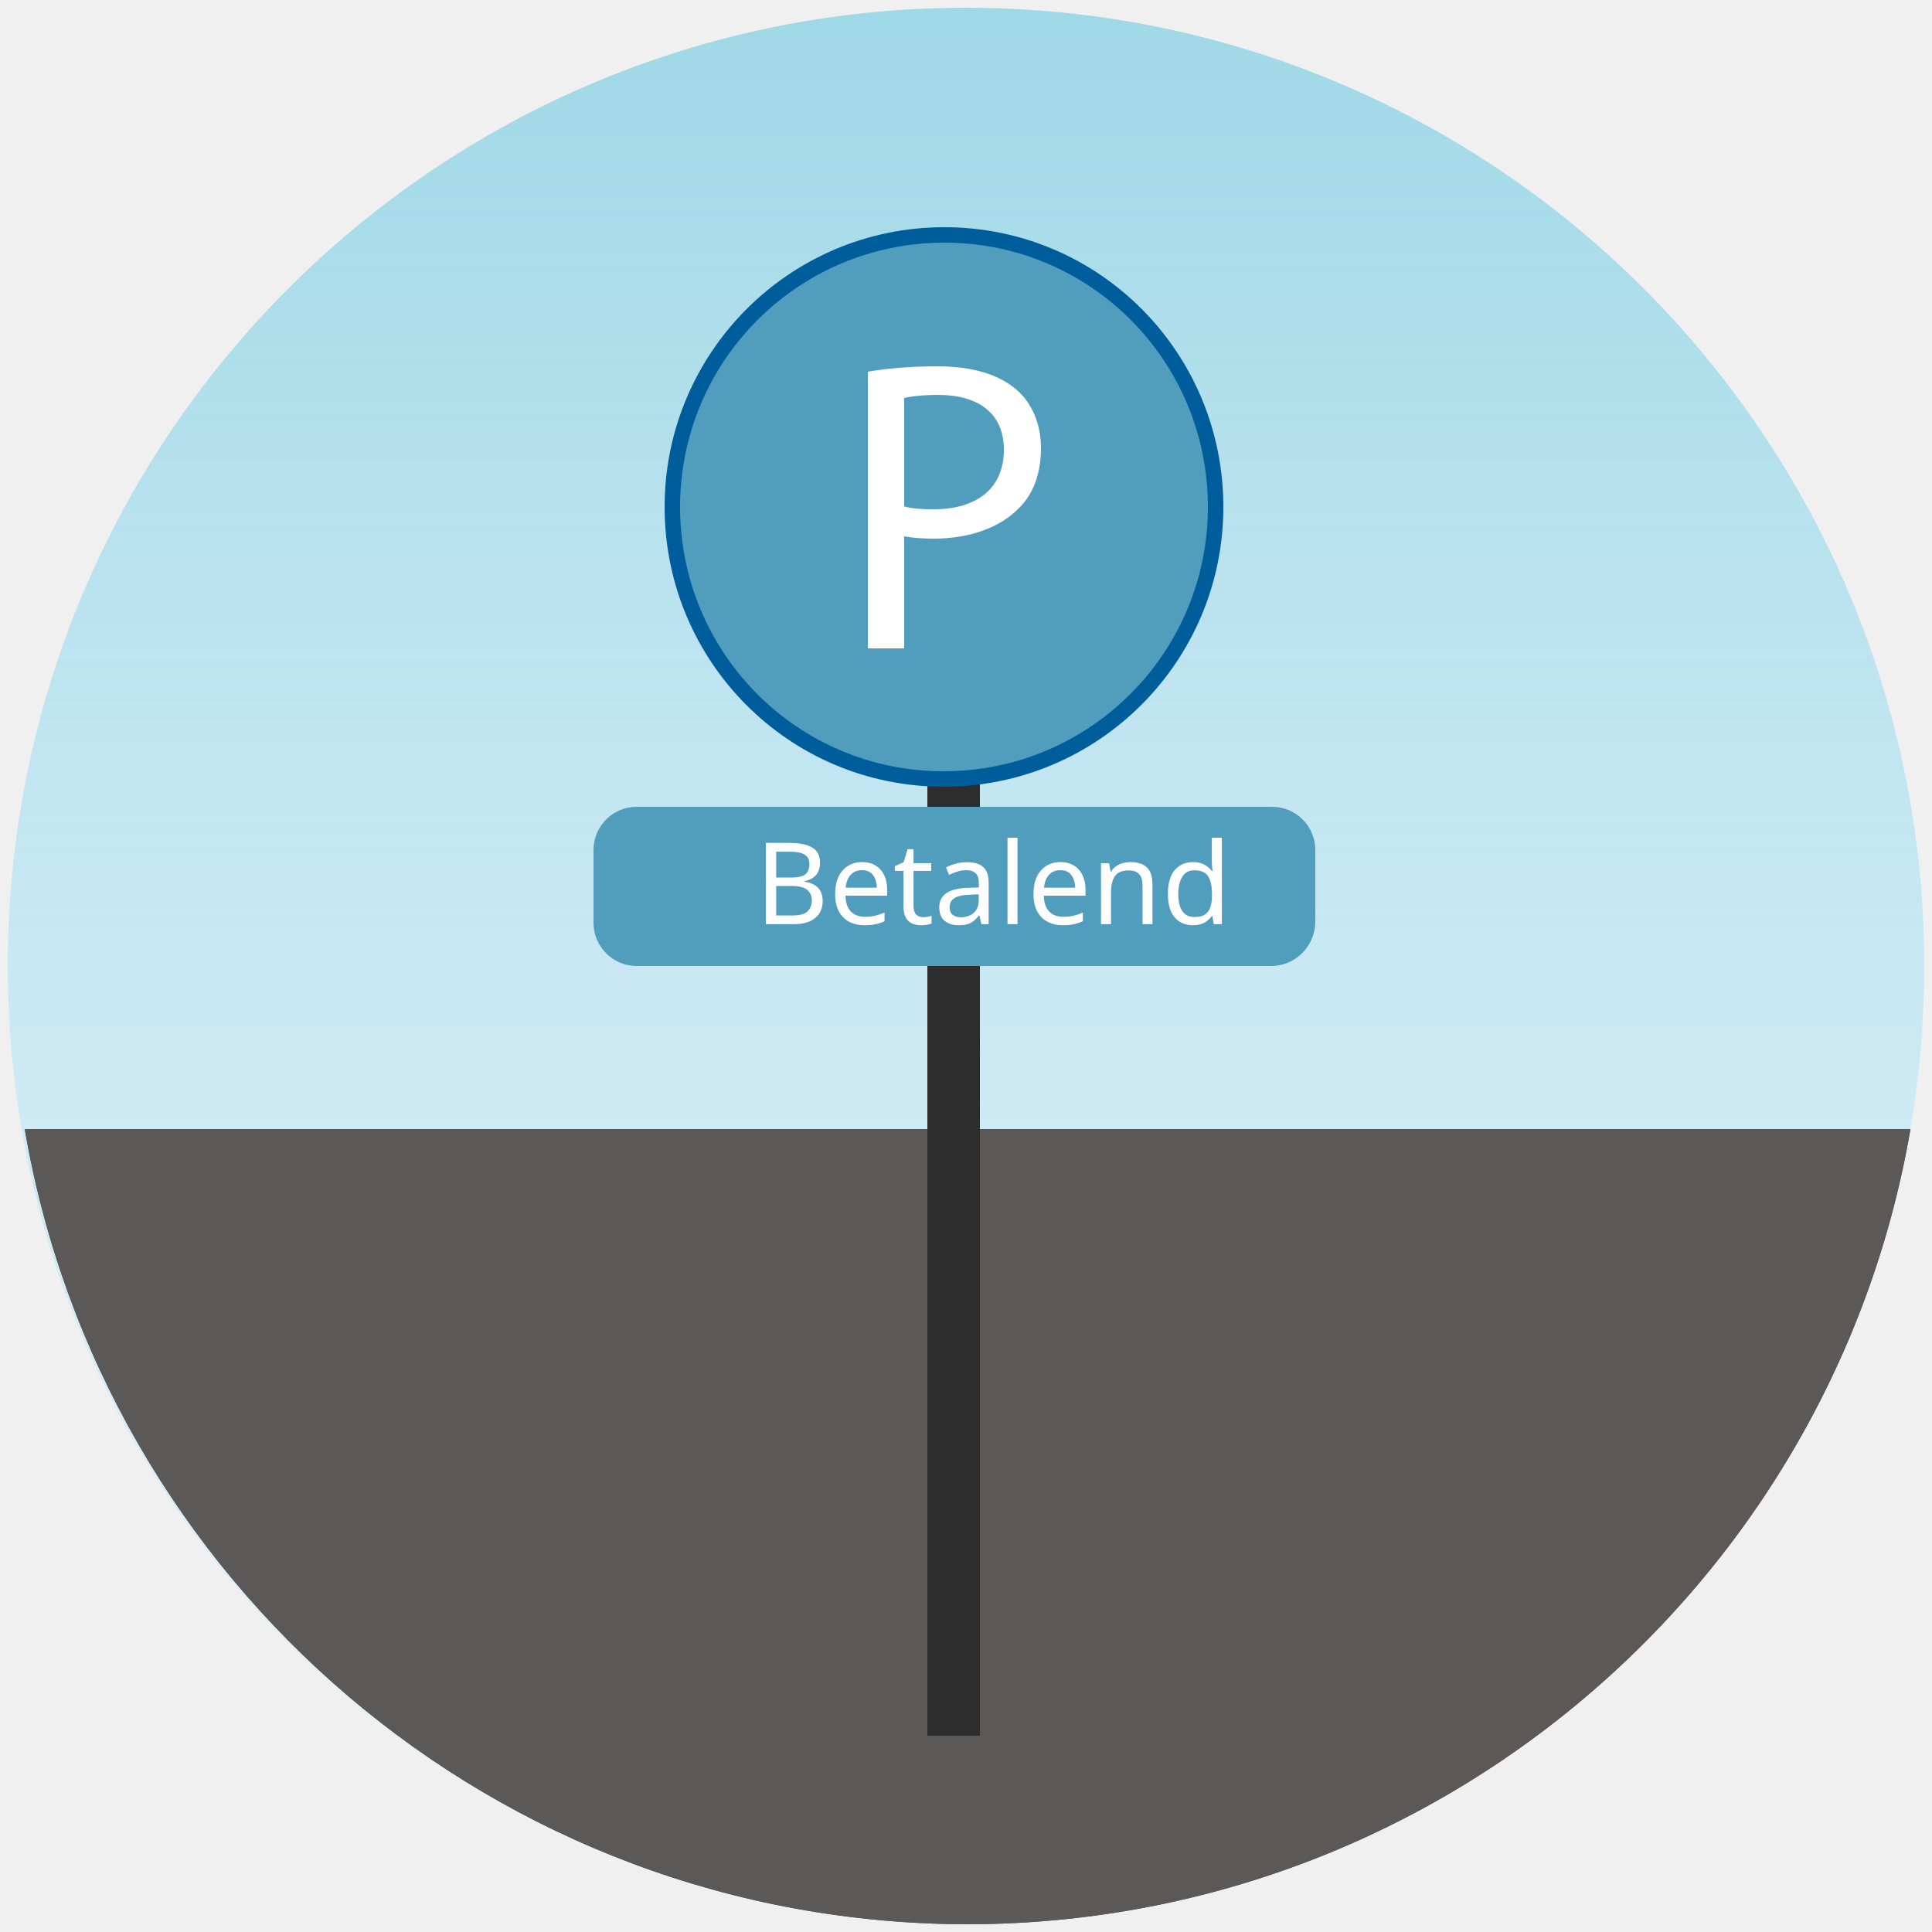
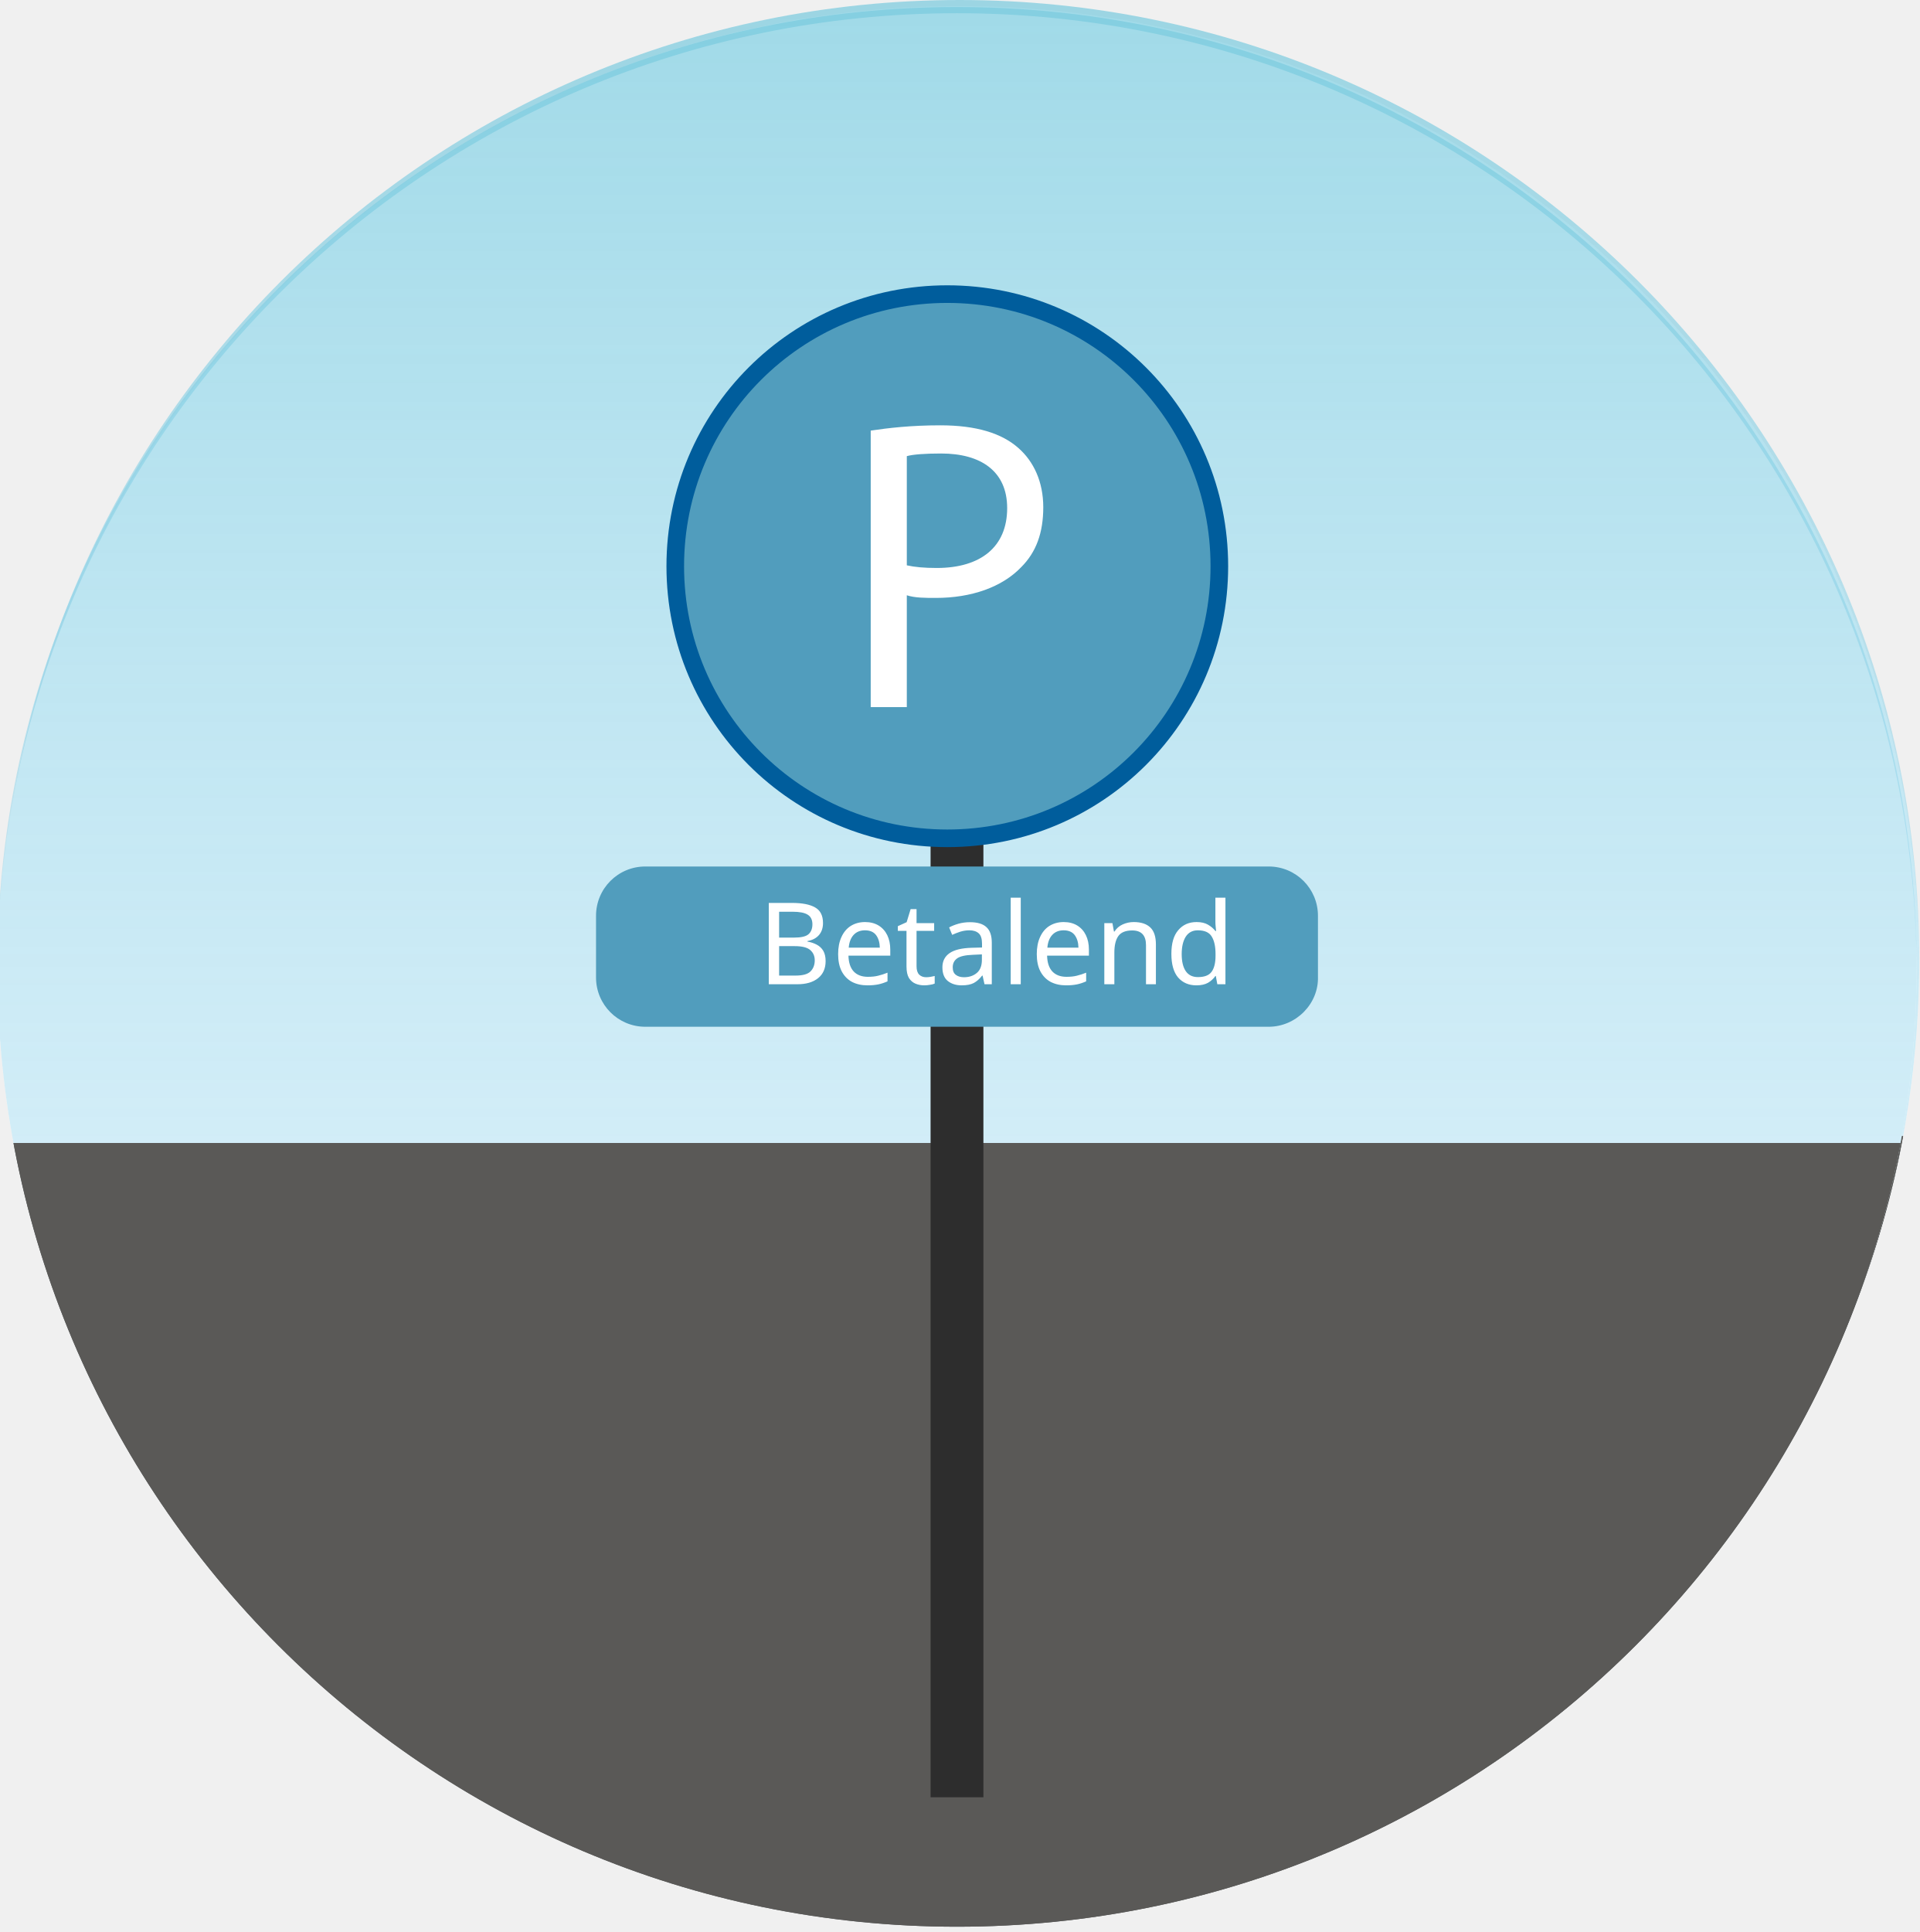
- <svg xmlns="http://www.w3.org/2000/svg" xmlns:xlink="http://www.w3.org/1999/xlink" version="1.0" id="Laag_1" x="0px" y="0px" viewBox="0 0 250 250" style="enable-background:new 0 0 250 250;" xml:space="preserve">
+ <svg xmlns="http://www.w3.org/2000/svg" xmlns:xlink="http://www.w3.org/1999/xlink" version="1.1" id="Layer_1" x="0px" y="0px" viewBox="0 0 218 219.4" style="enable-background:new 0 0 218 219.4;" xml:space="preserve">
  <style type="text/css">
- 	.st0{clip-path:url(#SVGID_2_);fill:#FAFAFA;}
+ 	.st0{clip-path:url(#SVGID_2_);fill:#FFFFFF;}
	.st1{clip-path:url(#SVGID_2_);}
	.st2{fill:url(#SVGID_3_);}
	.st3{fill:#5A5957;}
	.st4{fill-rule:evenodd;clip-rule:evenodd;fill:#2D2D2D;}
	.st5{fill:#519DBD;stroke:#005D9C;stroke-width:2;stroke-miterlimit:10;}
	.st6{fill:#FFFFFF;}
	.st7{fill:#519DBD;}
	.st8{font-family:'MyriadPro-Regular';}
- 	.st9{font-size:14.716px;}
+ 	.st9{font-size:12.936px;}
+ 	.st10{clip-path:url(#SVGID_5_);fill:#FFFFFF;}
+ 	.st11{clip-path:url(#SVGID_5_);}
+ 	.st12{fill:url(#SVGID_6_);}
</style>
  <g>
    <defs>
-       <circle id="SVGID_1_" cx="125" cy="125" r="124" />
+       <path id="SVGID_1_" d="M109,218L109,218C48.8,218,0,169.2,0,109v0C0,48.8,48.8,0,109,0h0c60.2,0,109,48.8,109,109v0    C218,169.2,169.2,218,109,218z" />
    </defs>
    <clipPath id="SVGID_2_">
      <use xlink:href="#SVGID_1_" style="overflow:visible;" />
    </clipPath>
-     <circle class="st0" cx="125" cy="125" r="124" />
+     <path class="st0" d="M109,218.7L109,218.7c-60.2,0-109-48.8-109-109v0c0-60.2,48.8-109,109-109h0c60.2,0,109,48.8,109,109v0   C218,169.9,169.2,218.7,109,218.7z" />
+     <g class="st1">
+       <linearGradient id="SVGID_3_" gradientUnits="userSpaceOnUse" x1="-3591.419" y1="3099.309" x2="-3373.419" y2="3099.309" gradientTransform="matrix(-1.346900e-010 -1 1 -1.346900e-010 -2990.31 -3373.419)">
+         <stop offset="0" style="stop-color:#B7E2FA;stop-opacity:0.3" />
+         <stop offset="1" style="stop-color:#78CADE;stop-opacity:0.7" />
+       </linearGradient>
+       <path class="st2" d="M218,109L218,109c0,60.2-48.8,109-109,109h0C48.8,218,0,169.2,0,109v0C0,48.8,48.8,0,109,0h0    C169.2,0,218,48.8,218,109z" />
+       <g>
+         <path class="st3" d="M109.2,219.4L109.2,219.4c53.9,0,98.6-39.1,107.4-90.4H1.8C10.6,180.4,55.4,219.4,109.2,219.4z" />
+         <path class="st3" d="M109.2,219.4L109.2,219.4c53.9,0,98.6-39.1,107.4-90.4H1.8C10.6,180.4,55.4,219.4,109.2,219.4z" />
+       </g>
+     </g>
    <g class="st1">
      <g>
-         <linearGradient id="SVGID_3_" gradientUnits="userSpaceOnUse" x1="-3590.985" y1="3115.359" x2="-3342.985" y2="3115.359" gradientTransform="matrix(-1.346900e-10 -1 1 -1.346900e-10 -2990.359 -3341.958)">
-           <stop offset="0" style="stop-color:#B7E2FA;stop-opacity:0.3" />
-           <stop offset="1" style="stop-color:#78CADE;stop-opacity:0.7" />
-         </linearGradient>
-         <path class="st2" d="M249,110v30c0,60.2-48.8,109-109,109h-30C49.8,249,1,200.2,1,140v-30C1,49.8,49.8,1,110,1h30     C200.2,1,249,49.8,249,110z" />
+         <rect x="106" y="85.2" class="st4" width="6" height="118.2" />
+         <path class="st5" d="M138.8,63.6c0,17.1-13.8,30.9-30.9,30.9S77,80.6,77,63.6c0-17.1,13.8-30.9,30.9-30.9S138.8,46.5,138.8,63.6z     " />
        <g>
-           <path class="st3" d="M125.4,249L125.4,249c61.3,0,112.2-44.5,122.2-102.9H3.2C13.2,204.6,64.1,249,125.4,249z" />
-           <path class="st3" d="M125.4,249L125.4,249c61.3,0,112.2-44.5,122.2-102.9H3.2C13.2,204.6,64.1,249,125.4,249z" />
+           <path class="st6" d="M99.2,48.1c2-0.3,4.6-0.6,7.9-0.6c4.1,0,7,0.9,8.9,2.6c1.7,1.5,2.8,3.8,2.8,6.7c0,2.9-0.8,5.1-2.5,6.8      c-2.2,2.3-5.7,3.5-9.7,3.5c-1.2,0-2.4,0-3.3-0.3v12.7h-4.1V48.1z M103.3,63.5c0.9,0.2,2,0.3,3.4,0.3c5,0,8-2.4,8-6.8      c0-4.2-3-6.2-7.5-6.2c-1.8,0-3.2,0.1-3.9,0.3V63.5z" />
        </g>
      </g>
+       <path class="st7" d="M144.4,115.8H73.6c-3.1,0-5.6-2.5-5.6-5.6v-6.9c0-3.1,2.5-5.6,5.6-5.6h70.8c3.1,0,5.6,2.5,5.6,5.6v6.9    C150.1,113.3,147.5,115.8,144.4,115.8z" />
+       <text transform="matrix(1 0 0 1 86.369 111.0167)" class="st6 st8 st9">Betalend</text>
+     </g>
+   </g>
+   <g>
+     <defs>
+       <path id="SVGID_4_" d="M108.7,218.8L108.7,218.8c-60.2,0-109-48.8-109-109v0c0-60.2,48.8-109,109-109h0c60.2,0,109,48.8,109,109v0    C217.7,170,168.9,218.8,108.7,218.8z" />
+     </defs>
+     <clipPath id="SVGID_5_">
+       <use xlink:href="#SVGID_4_" style="overflow:visible;" />
+     </clipPath>
+     <path class="st10" d="M108.7,219.5L108.7,219.5c-60.2,0-109-48.8-109-109v0c0-60.2,48.8-109,109-109h0c60.2,0,109,48.8,109,109v0   C217.7,170.7,168.9,219.5,108.7,219.5z" />
+     <g class="st11">
+       <linearGradient id="SVGID_6_" gradientUnits="userSpaceOnUse" x1="-3592.174" y1="3099.015" x2="-3374.174" y2="3099.015" gradientTransform="matrix(-1.346900e-010 -1 1 -1.346900e-010 -2990.31 -3373.419)">
+         <stop offset="0" style="stop-color:#B7E2FA;stop-opacity:0.3" />
+         <stop offset="1" style="stop-color:#78CADE;stop-opacity:0.7" />
+       </linearGradient>
+       <path class="st12" d="M217.7,109.8L217.7,109.8c0,60.2-48.8,109-109,109h0c-60.2,0-109-48.8-109-109v0c0-60.2,48.8-109,109-109h0    C168.9,0.8,217.7,49.6,217.7,109.8z" />
      <g>
+         <path class="st3" d="M108.9,220.2L108.9,220.2c53.9,0,98.6-39.1,107.4-90.4H1.5C10.3,181.1,55.1,220.2,108.9,220.2z" />
+         <path class="st3" d="M108.9,220.2L108.9,220.2c53.9,0,98.6-39.1,107.4-90.4H1.5C10.3,181.1,55.1,220.2,108.9,220.2z" />
+       </g>
+     </g>
+     <g class="st11">
+       <g>
+         <rect x="105.7" y="85.9" class="st4" width="6" height="118.2" />
+         <path class="st5" d="M138.5,64.3c0,17.1-13.8,30.9-30.9,30.9S76.7,81.4,76.7,64.3c0-17.1,13.8-30.9,30.9-30.9     S138.5,47.2,138.5,64.3z" />
        <g>
-           <rect x="120" y="90.2" class="st4" width="6.8" height="134.4" />
-           <path class="st5" d="M157.3,65.6c0,19.4-15.7,35.2-35.2,35.2S87,85,87,65.6c0-19.4,15.7-35.2,35.2-35.2S157.3,46.2,157.3,65.6z" />
-           <g>
-             <path class="st6" d="M112.3,48.1c2.3-0.4,5.2-0.7,9-0.7c4.6,0,8,1.1,10.2,3c2,1.7,3.2,4.4,3.2,7.6c0,3.3-1,5.9-2.8,7.7       c-2.5,2.6-6.5,4-11.1,4c-1.4,0-2.7-0.1-3.8-0.3v14.5h-4.7V48.1z M116.9,65.5c1,0.3,2.3,0.4,3.9,0.4c5.6,0,9.1-2.7,9.1-7.7       c0-4.8-3.4-7.1-8.5-7.1c-2,0-3.6,0.2-4.4,0.4V65.5z" />
-           </g>
+           <path class="st6" d="M98.9,48.9c2-0.3,4.6-0.6,7.9-0.6c4.1,0,7,0.9,8.9,2.6c1.7,1.5,2.8,3.8,2.8,6.7c0,2.9-0.8,5.1-2.5,6.8      c-2.2,2.3-5.7,3.5-9.7,3.5c-1.2,0-2.4,0-3.3-0.3v12.7h-4.1V48.9z M103,64.2c0.9,0.2,2,0.3,3.4,0.3c5,0,8-2.4,8-6.8      c0-4.2-3-6.2-7.5-6.2c-1.8,0-3.2,0.1-3.9,0.3V64.2z" />
        </g>
-         <path class="st7" d="M164.5,125H82.4c-3.1,0-5.6-2.5-5.6-5.6V110c0-3.1,2.5-5.6,5.6-5.6h82.2c3.1,0,5.6,2.5,5.6,5.6v9.4     C170.1,122.5,167.6,125,164.5,125z" />
-         <text transform="matrix(1 0 0 1 97.6875 119.585)" class="st6 st8 st9">Betalend</text>
      </g>
+       <path class="st7" d="M144.1,116.6H73.3c-3.1,0-5.6-2.5-5.6-5.6V104c0-3.1,2.5-5.6,5.6-5.6h70.8c3.1,0,5.6,2.5,5.6,5.6v6.9    C149.8,114,147.2,116.6,144.1,116.6z" />
+       <text transform="matrix(1 0 0 1 86.0746 111.772)" class="st6 st8 st9">Betalend</text>
    </g>
  </g>
</svg>
